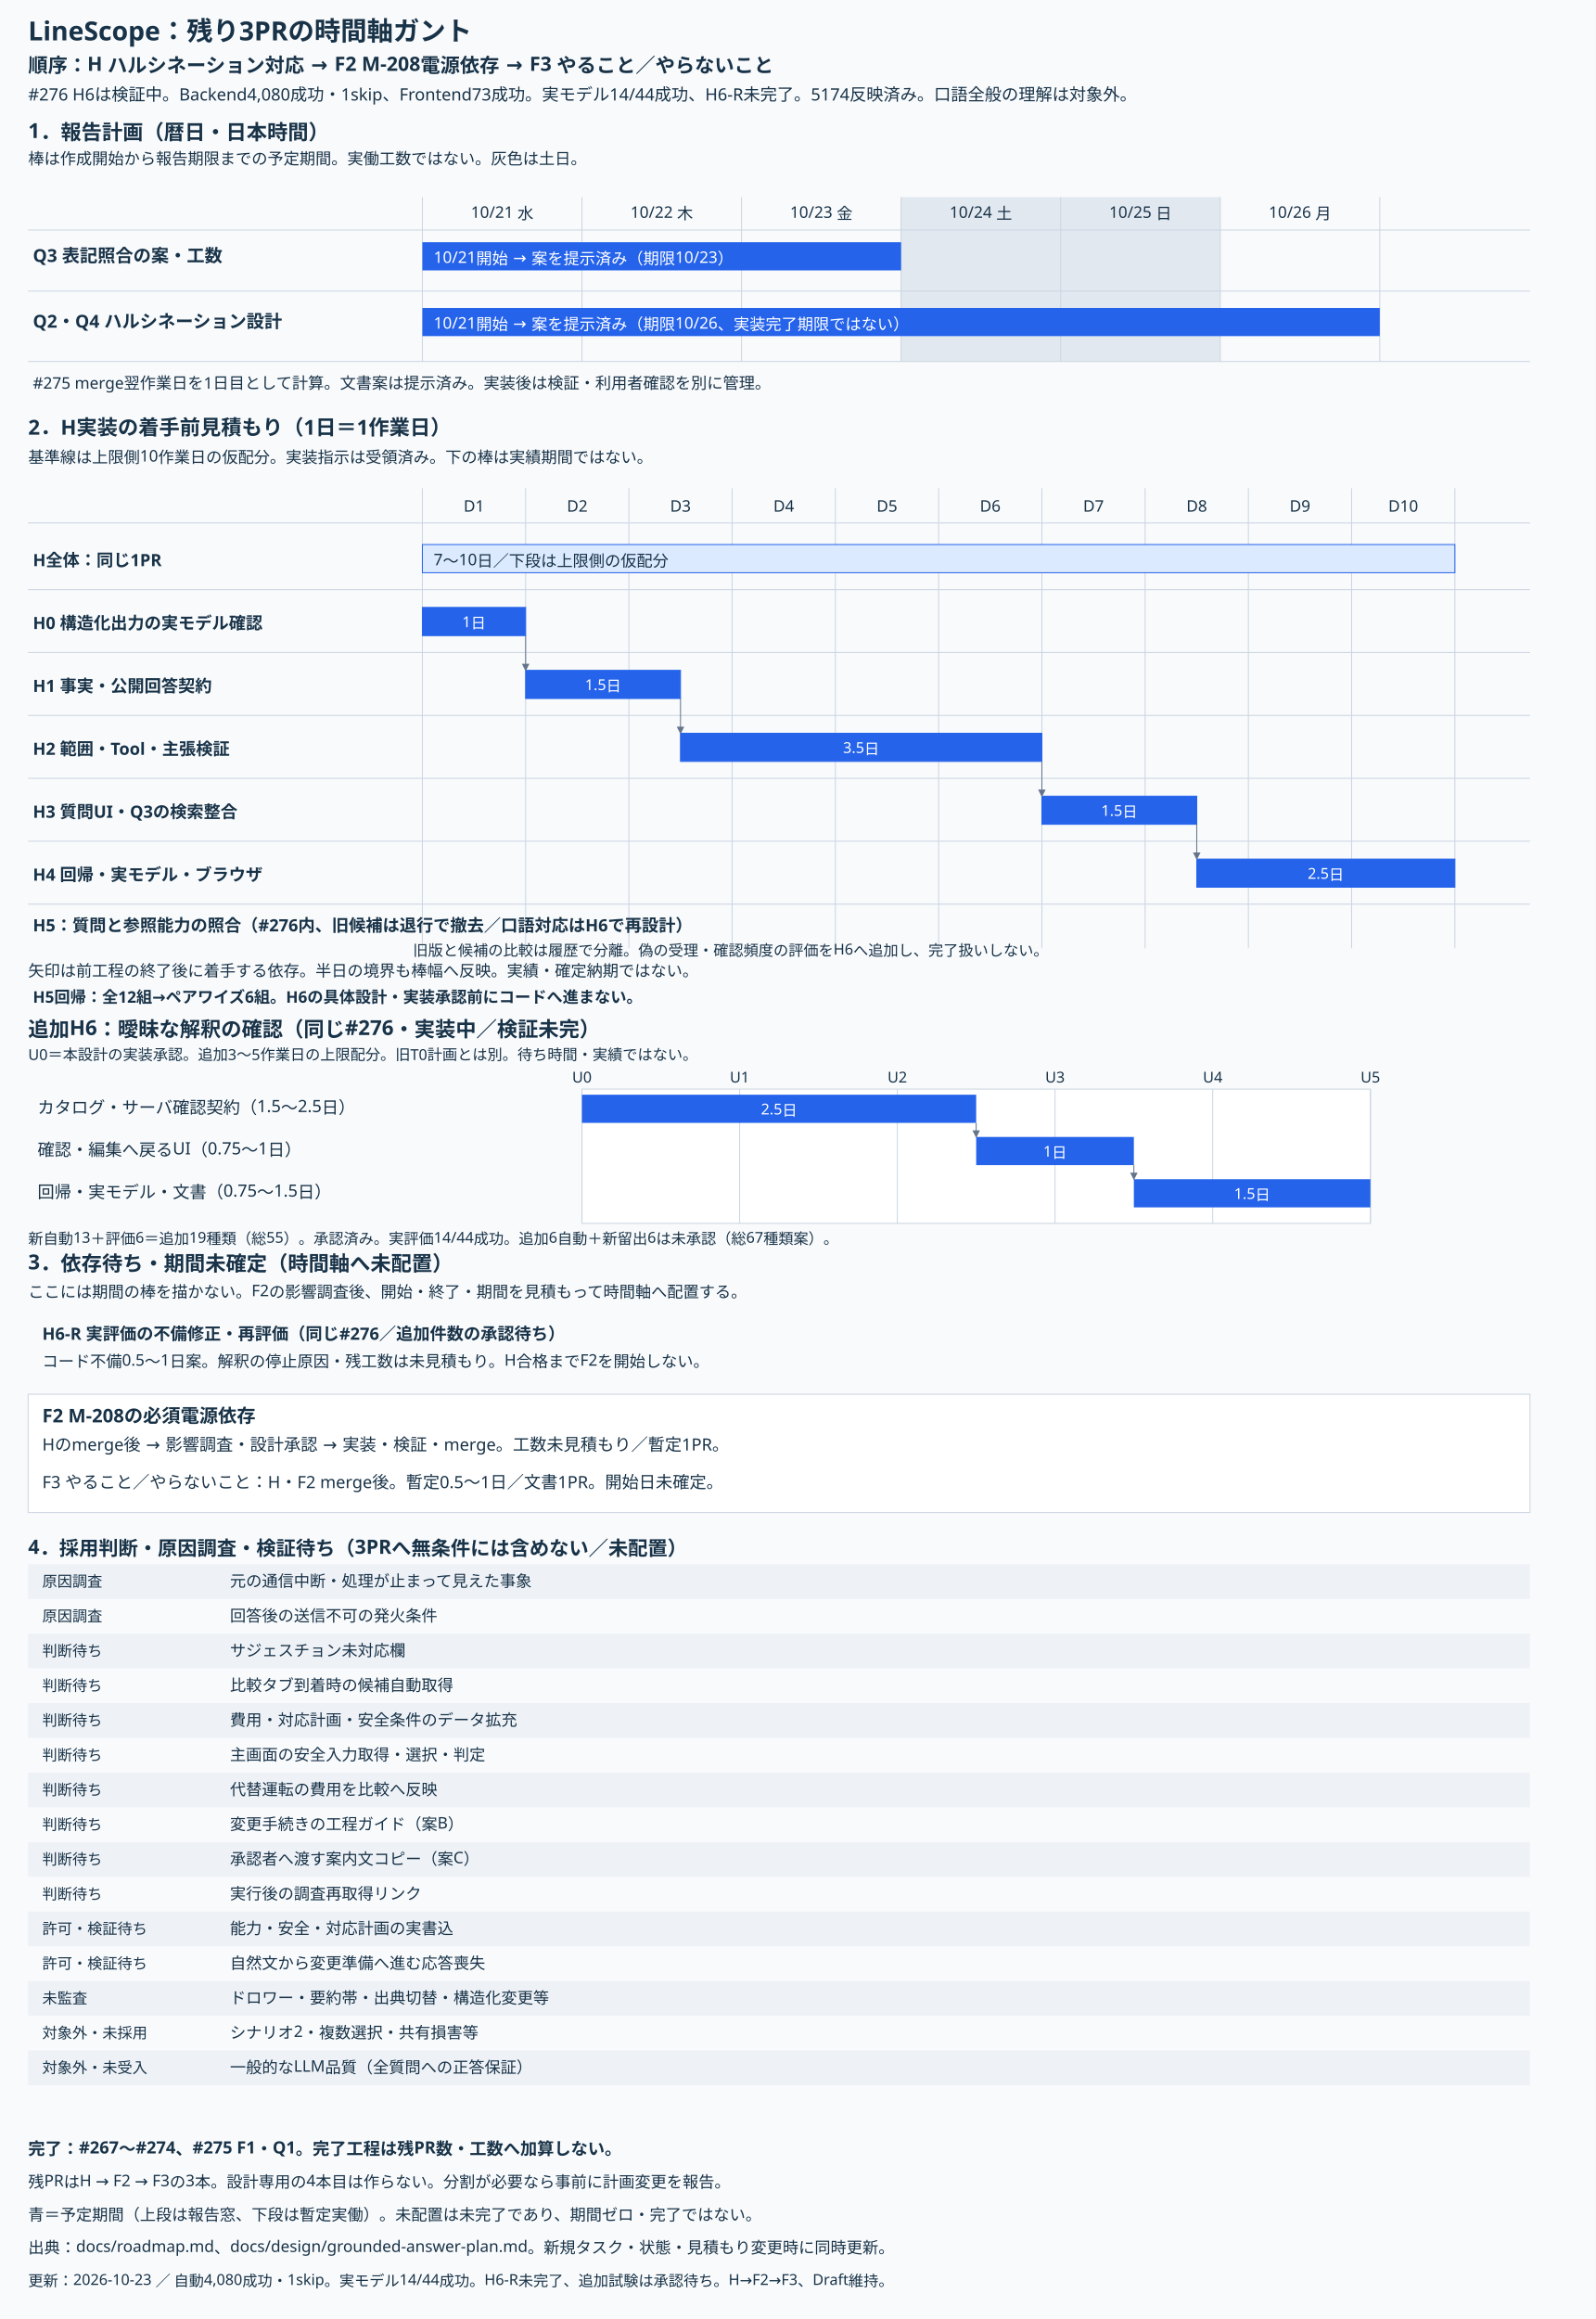
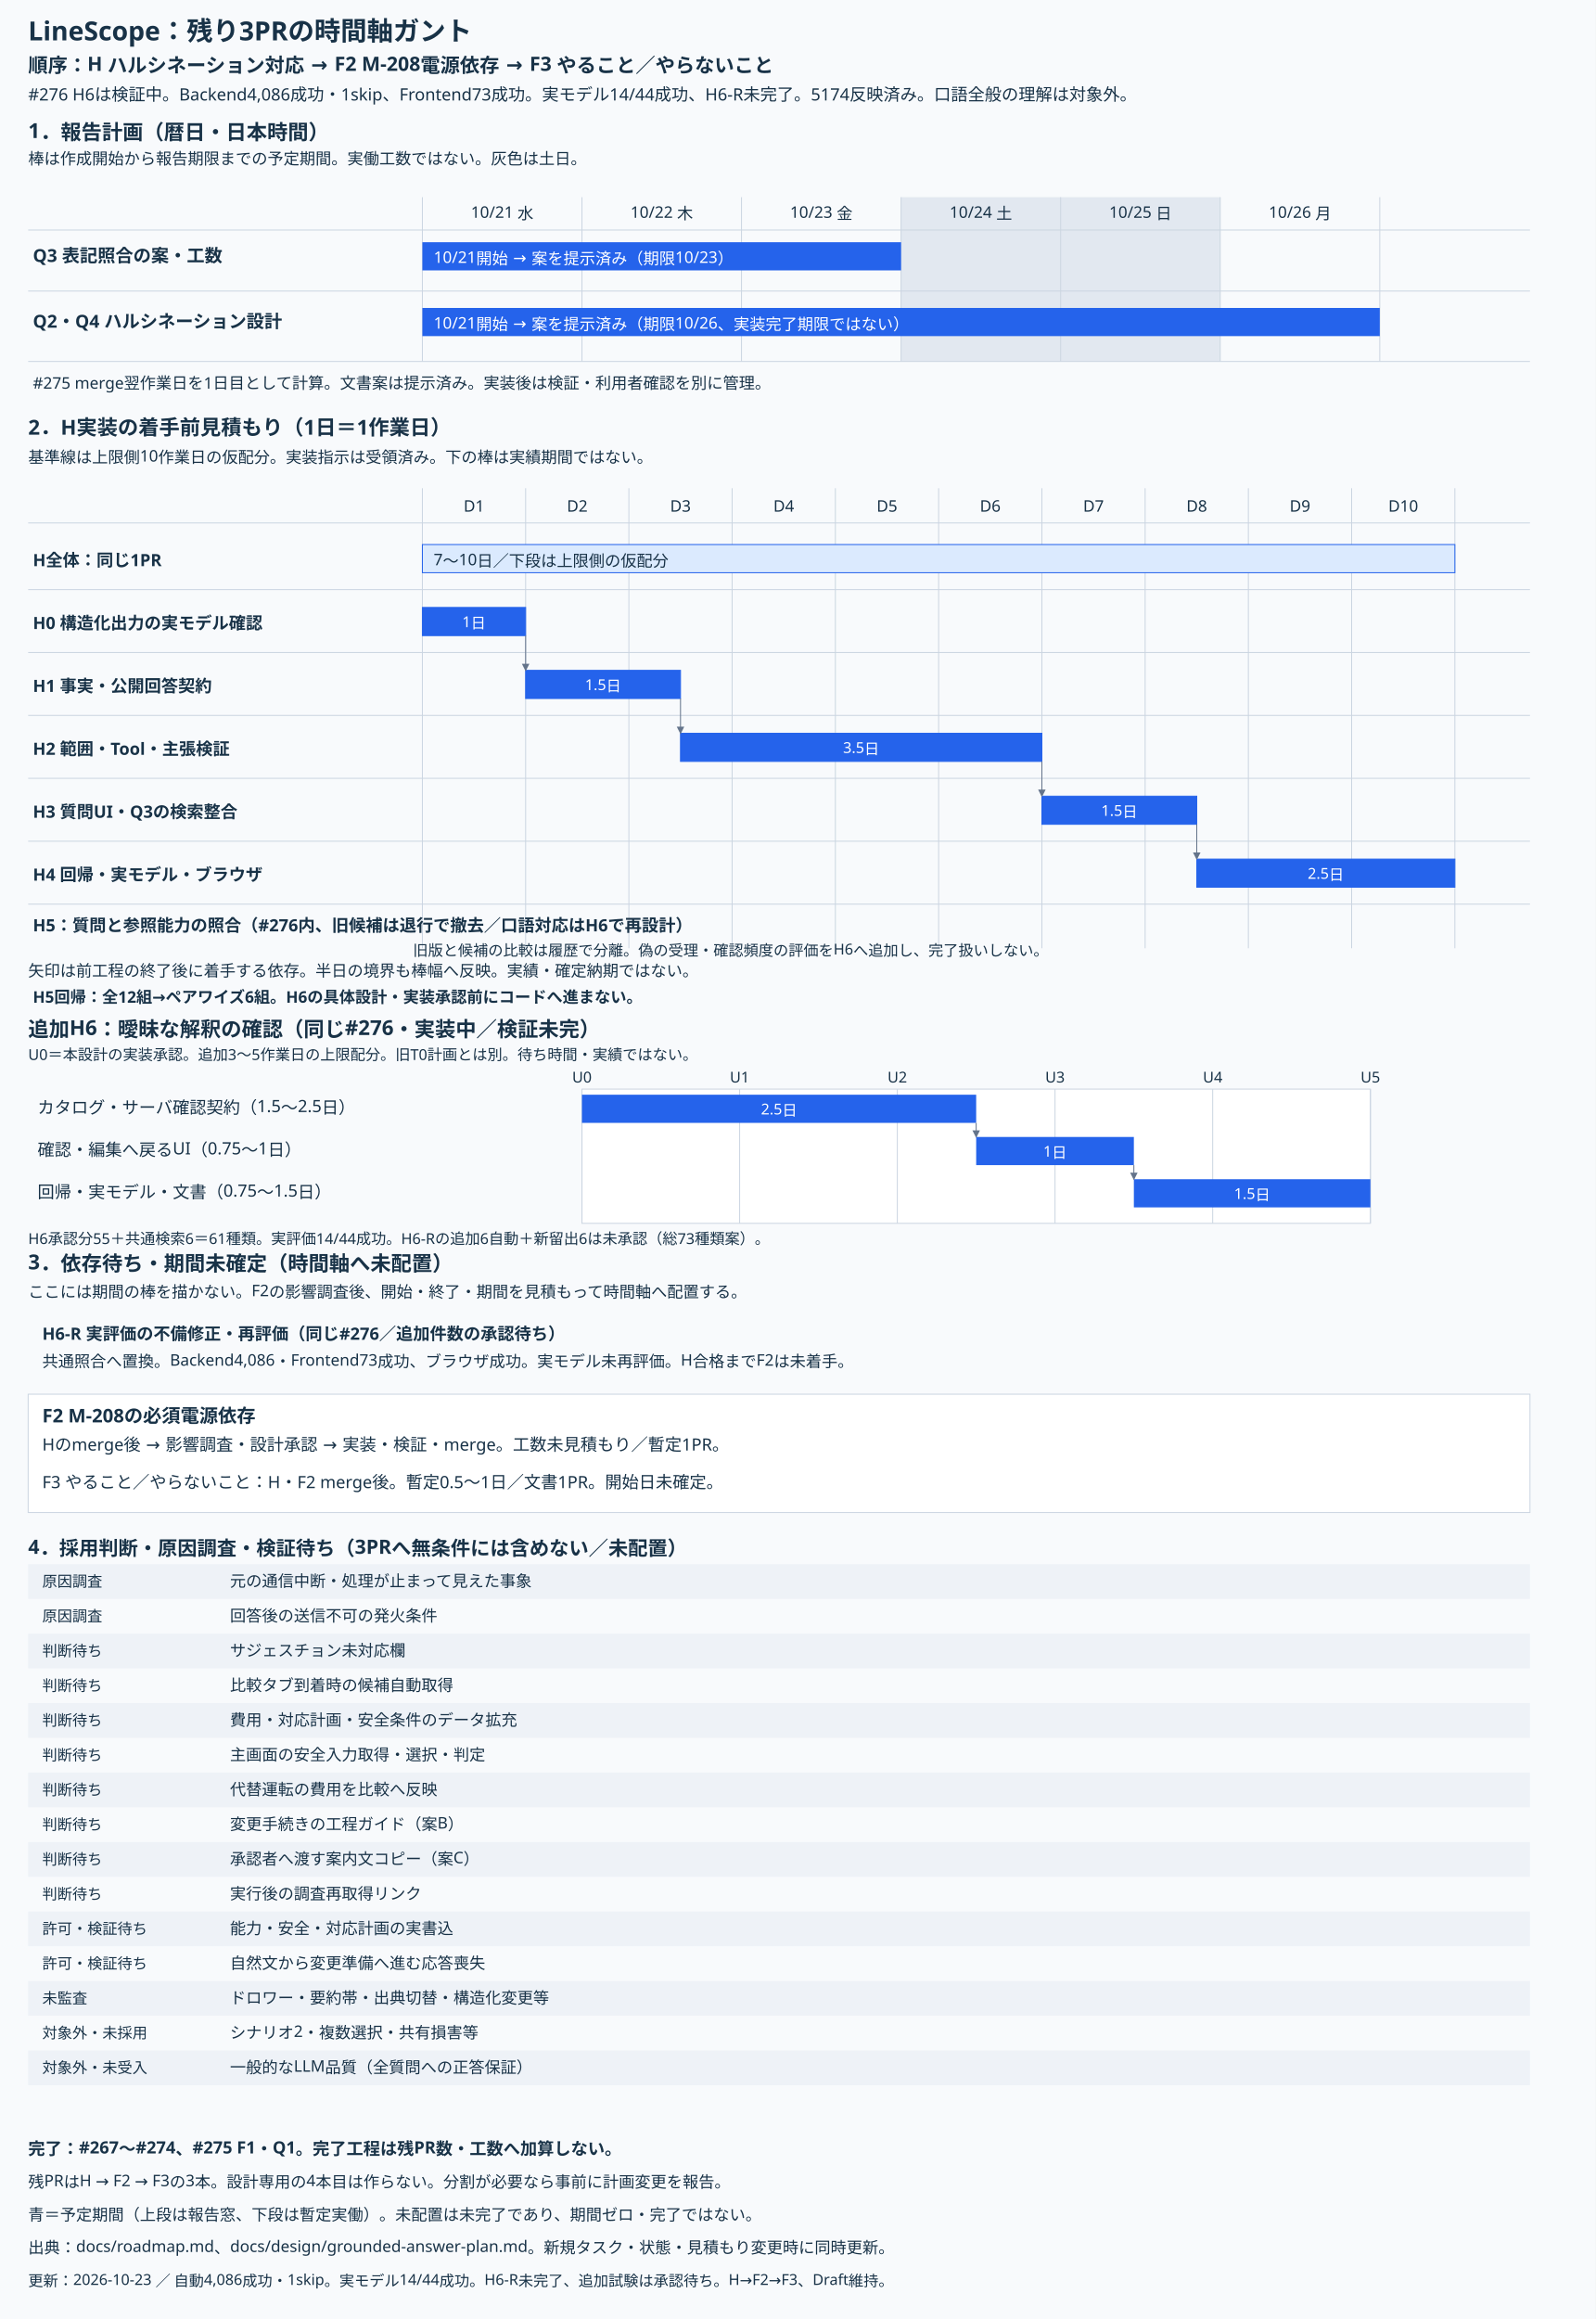
<svg xmlns="http://www.w3.org/2000/svg" width="1700" height="2470" viewBox="0 0 1700 2470" role="img" aria-labelledby="title desc">
  <defs>
    <marker id="arrow" markerWidth="8" markerHeight="8" refX="7" refY="4" orient="auto">
      <path d="M0 0L8 4L0 8" fill="#64748b" />
    </marker>
  </defs>
  <rect width="1700" height="2470" fill="#f8fafc" />
  <g font-family="sans-serif" fill="#183247">
    <text x="30" y="43" font-size="28" font-weight="bold">LineScope：残り3PRの時間軸ガント</text>
    <text x="30" y="77" font-size="21" font-weight="bold">順序：H ハルシネーション対応 → F2 M-208電源依存 → F3 やること／やらないこと</text>
-     <text x="30" y="107" font-size="18">#276 H6は検証中。Backend4,080成功・1skip、Frontend73成功。実モデル14/44成功、H6-R未完了。5174反映済み。口語全般の理解は対象外。</text>
+     <text x="30" y="107" font-size="18">#276 H6は検証中。Backend4,086成功・1skip、Frontend73成功。実モデル14/44成功、H6-R未完了。5174反映済み。口語全般の理解は対象外。</text>
    <text x="30" y="147" font-size="22" font-weight="bold">1．報告計画（暦日・日本時間）</text>
    <text x="30" y="175" font-size="17">棒は作成開始から報告期限までの予定期間。実働工数ではない。灰色は土日。</text>
    <path d="M450 210L450 385" fill="none" stroke="#cbd5e1" />
    <text x="535.0" y="232" font-size="17" text-anchor="middle">10/21 水</text>
    <path d="M620 210L620 385" fill="none" stroke="#cbd5e1" />
    <text x="705.0" y="232" font-size="17" text-anchor="middle">10/22 木</text>
    <path d="M790 210L790 385" fill="none" stroke="#cbd5e1" />
    <text x="875.0" y="232" font-size="17" text-anchor="middle">10/23 金</text>
    <rect x="960" y="210" width="170" height="175" fill="#e2e8f0" />
    <path d="M960 210L960 385" fill="none" stroke="#cbd5e1" />
    <text x="1045.0" y="232" font-size="17" text-anchor="middle">10/24 土</text>
    <rect x="1130" y="210" width="170" height="175" fill="#e2e8f0" />
    <path d="M1130 210L1130 385" fill="none" stroke="#cbd5e1" />
    <text x="1215.0" y="232" font-size="17" text-anchor="middle">10/25 日</text>
    <path d="M1300 210L1300 385" fill="none" stroke="#cbd5e1" />
    <text x="1385.0" y="232" font-size="17" text-anchor="middle">10/26 月</text>
    <path d="M1470 210L1470 385" fill="none" stroke="#cbd5e1" />
    <path d="M30 245L1630 245" fill="none" stroke="#cbd5e1" />
    <path d="M30 310L1630 310" fill="none" stroke="#cbd5e1" />
    <path d="M30 385L1630 385" fill="none" stroke="#cbd5e1" />
    <text x="35" y="279" font-size="19" font-weight="bold">Q3 表記照合の案・工数</text>
    <rect x="450" y="258" width="510" height="30" fill="#2563eb" />
    <text x="462" y="280" font-size="17" fill="white">10/21開始 → 案を提示済み（期限10/23）</text>
    <text x="35" y="349" font-size="19" font-weight="bold">Q2・Q4 ハルシネーション設計</text>
    <rect x="450" y="328" width="1020" height="30" fill="#2563eb" />
    <text x="462" y="350" font-size="17" fill="white">10/21開始 → 案を提示済み（期限10/26、実装完了期限ではない）</text>
    <text x="35" y="414" font-size="17">#275 merge翌作業日を1日目として計算。文書案は提示済み。実装後は検証・利用者確認を別に管理。</text>
    <text x="30" y="463" font-size="22" font-weight="bold">2．H実装の着手前見積もり（1日＝1作業日）</text>
    <text x="30" y="493" font-size="17">基準線は上限側10作業日の仮配分。実装指示は受領済み。下の棒は実績期間ではない。</text>
    <path d="M450 520L450 1010" fill="none" stroke="#cbd5e1" />
    <path d="M560 520L560 1010" fill="none" stroke="#cbd5e1" />
    <path d="M670 520L670 1010" fill="none" stroke="#cbd5e1" />
    <path d="M780 520L780 1010" fill="none" stroke="#cbd5e1" />
    <path d="M890 520L890 1010" fill="none" stroke="#cbd5e1" />
    <path d="M1000 520L1000 1010" fill="none" stroke="#cbd5e1" />
    <path d="M1110 520L1110 1010" fill="none" stroke="#cbd5e1" />
    <path d="M1220 520L1220 1010" fill="none" stroke="#cbd5e1" />
    <path d="M1330 520L1330 1010" fill="none" stroke="#cbd5e1" />
    <path d="M1440 520L1440 1010" fill="none" stroke="#cbd5e1" />
    <path d="M1550 520L1550 1010" fill="none" stroke="#cbd5e1" />
    <text x="505.0" y="545" font-size="17" text-anchor="middle">D1</text>
    <text x="615.0" y="545" font-size="17" text-anchor="middle">D2</text>
    <text x="725.0" y="545" font-size="17" text-anchor="middle">D3</text>
    <text x="835.0" y="545" font-size="17" text-anchor="middle">D4</text>
    <text x="945.0" y="545" font-size="17" text-anchor="middle">D5</text>
    <text x="1055.0" y="545" font-size="17" text-anchor="middle">D6</text>
    <text x="1165.0" y="545" font-size="17" text-anchor="middle">D7</text>
    <text x="1275.0" y="545" font-size="17" text-anchor="middle">D8</text>
    <text x="1385.0" y="545" font-size="17" text-anchor="middle">D9</text>
    <text x="1495.0" y="545" font-size="17" text-anchor="middle">D10</text>
    <path d="M30 557L1630 557" fill="none" stroke="#cbd5e1" />
    <text x="35" y="603" font-size="18" font-weight="bold">H全体：同じ1PR</text>
    <rect x="450" y="580" width="1100" height="30" fill="#dbeafe" stroke="#2563eb" />
    <text x="462" y="602" font-size="17">7〜10日／下段は上限側の仮配分</text>
    <path d="M30 628L1630 628" fill="none" stroke="#cbd5e1" />
    <text x="35" y="670" font-size="18" font-weight="bold">H0 構造化出力の実モデル確認</text>
    <rect x="450" y="647" width="110" height="30" fill="#2563eb" stroke="#2563eb" />
    <text x="505.0" y="668" font-size="16" fill="white" text-anchor="middle">1日</text>
    <path d="M30 695L1630 695" fill="none" stroke="#cbd5e1" />
    <text x="35" y="737" font-size="18" font-weight="bold">H1 事実・公開回答契約</text>
    <rect x="560" y="714" width="165.0" height="30" fill="#2563eb" stroke="#2563eb" />
    <text x="642.5" y="735" font-size="16" fill="white" text-anchor="middle">1.5日</text>
    <path d="M560 677V706H560V714" fill="none" stroke="#64748b" marker-end="url(#arrow)" />
    <path d="M30 762L1630 762" fill="none" stroke="#cbd5e1" />
    <text x="35" y="804" font-size="18" font-weight="bold">H2 範囲・Tool・主張検証</text>
    <rect x="725.0" y="781" width="385.0" height="30" fill="#2563eb" stroke="#2563eb" />
    <text x="917.5" y="802" font-size="16" fill="white" text-anchor="middle">3.5日</text>
    <path d="M725.0 744V773H725.0V781" fill="none" stroke="#64748b" marker-end="url(#arrow)" />
    <path d="M30 829L1630 829" fill="none" stroke="#cbd5e1" />
    <text x="35" y="871" font-size="18" font-weight="bold">H3 質問UI・Q3の検索整合</text>
    <rect x="1110" y="848" width="165.0" height="30" fill="#2563eb" stroke="#2563eb" />
    <text x="1192.5" y="869" font-size="16" fill="white" text-anchor="middle">1.5日</text>
    <path d="M1110.0 811V840H1110V848" fill="none" stroke="#64748b" marker-end="url(#arrow)" />
    <path d="M30 896L1630 896" fill="none" stroke="#cbd5e1" />
    <text x="35" y="938" font-size="18" font-weight="bold">H4 回帰・実モデル・ブラウザ</text>
    <rect x="1275.0" y="915" width="275.0" height="30" fill="#2563eb" stroke="#2563eb" />
    <text x="1412.5" y="936" font-size="16" fill="white" text-anchor="middle">2.5日</text>
    <path d="M1275.0 878V907H1275.0V915" fill="none" stroke="#64748b" marker-end="url(#arrow)" />
    <path d="M30 963L1630 963" fill="none" stroke="#cbd5e1" />
    <text x="35" y="992" font-size="18" font-weight="bold">H5：質問と参照能力の照合（#276内、旧候補は退行で撤去／口語対応はH6で再設計）</text>
    <text x="440" y="1018" font-size="16">旧版と候補の比較は履歴で分離。偽の受理・確認頻度の評価をH6へ追加し、完了扱いしない。</text>
    <text x="30" y="1040" font-size="17">矢印は前工程の終了後に着手する依存。半日の境界も棒幅へ反映。実績・確定納期ではない。</text>
    <text x="35" y="1068" font-size="17" font-weight="bold">H5回帰：全12組→ペアワイズ6組。H6の具体設計・実装承認前にコードへ進まない。</text>
    <text x="30" y="1104" font-size="22" font-weight="bold">追加H6：曖昧な解釈の確認（同じ#276・実装中／検証未完）</text>
    <text x="30" y="1129" font-size="16">U0＝本設計の実装承認。追加3〜5作業日の上限配分。旧T0計画とは別。待ち時間・実績ではない。</text>
    <rect x="620" y="1160" width="840" height="143" fill="white" stroke="#cbd5e1" />
    <path d="M620 1160V1303M788 1160V1303M956 1160V1303M1124 1160V1303M1292 1160V1303M1460 1160V1303" fill="none" stroke="#cbd5e1" />
    <text x="620" y="1153" font-size="16" text-anchor="middle">U0</text>
    <text x="788" y="1153" font-size="16" text-anchor="middle">U1</text>
    <text x="956" y="1153" font-size="16" text-anchor="middle">U2</text>
    <text x="1124" y="1153" font-size="16" text-anchor="middle">U3</text>
    <text x="1292" y="1153" font-size="16" text-anchor="middle">U4</text>
    <text x="1460" y="1153" font-size="16" text-anchor="middle">U5</text>
    <text x="40" y="1186" font-size="18">カタログ・サーバ確認契約（1.5〜2.5日）</text>
    <rect x="620" y="1166" width="420" height="30" fill="#2563eb" />
    <text x="830" y="1187" font-size="16" fill="white" text-anchor="middle">2.5日</text>
    <text x="40" y="1231" font-size="18">確認・編集へ戻るUI（0.75〜1日）</text>
    <rect x="1040" y="1211" width="168" height="30" fill="#2563eb" />
    <text x="1124" y="1232" font-size="16" fill="white" text-anchor="middle">1日</text>
    <path d="M1040 1196V1204H1040V1211" fill="none" stroke="#64748b" marker-end="url(#arrow)" />
    <text x="40" y="1276" font-size="18">回帰・実モデル・文書（0.75〜1.5日）</text>
    <rect x="1208" y="1256" width="252" height="30" fill="#2563eb" />
    <text x="1334" y="1277" font-size="16" fill="white" text-anchor="middle">1.5日</text>
    <path d="M1208 1241V1249H1208V1256" fill="none" stroke="#64748b" marker-end="url(#arrow)" />
-     <text x="30" y="1325" font-size="16">新自動13＋評価6＝追加19種類（総55）。承認済み。実評価14/44成功。追加6自動＋新留出6は未承認（総67種類案）。</text>
+     <text x="30" y="1325" font-size="16">H6承認分55＋共通検索6＝61種類。実評価14/44成功。H6-Rの追加6自動＋新留出6は未承認（総73種類案）。</text>
    <g transform="translate(0 260)">
      <text x="30" y="1092" font-size="22" font-weight="bold">3．依存待ち・期間未確定（時間軸へ未配置）</text>
      <text x="30" y="1122" font-size="17">ここには期間の棒を描かない。F2の影響調査後、開始・終了・期間を見積もって時間軸へ配置する。</text>
      <text x="45" y="1167" font-size="18" font-weight="bold">H6-R 実評価の不備修正・再評価（同じ#276／追加件数の承認待ち）</text>
-       <text x="45" y="1196" font-size="17">コード不備0.5〜1日案。解釈の停止原因・残工数は未見積もり。H合格までF2を開始しない。</text>
+       <text x="45" y="1196" font-size="17">共通照合へ置換。Backend4,086・Frontend73成功、ブラウザ成功。実モデル未再評価。H合格までF2は未着手。</text>
      <g transform="translate(0 80)">
        <rect x="30" y="1145" width="1600" height="126" fill="white" stroke="#cbd5e1" />
        <text x="45" y="1175" font-size="20" font-weight="bold">F2 M-208の必須電源依存</text>
        <text x="45" y="1205" font-size="18">Hのmerge後 → 影響調査・設計承認 → 実装・検証・merge。工数未見積もり／暫定1PR。</text>
        <text x="45" y="1245" font-size="18">F3 やること／やらないこと：H・F2 merge後。暫定0.5〜1日／文書1PR。開始日未確定。</text>
        <text x="30" y="1315" font-size="21" font-weight="bold">4．採用判断・原因調査・検証待ち（3PRへ無条件には含めない／未配置）</text>
        <rect x="30" y="1326" width="1600" height="37" fill="#eef2f7" />
        <text x="45" y="1350" font-size="16">原因調査</text>
        <text x="245" y="1350" font-size="17">元の通信中断・処理が止まって見えた事象</text>
        <text x="45" y="1387" font-size="16">原因調査</text>
        <text x="245" y="1387" font-size="17">回答後の送信不可の発火条件</text>
        <rect x="30" y="1400" width="1600" height="37" fill="#eef2f7" />
        <text x="45" y="1424" font-size="16">判断待ち</text>
        <text x="245" y="1424" font-size="17">サジェスチョン未対応欄</text>
        <text x="45" y="1461" font-size="16">判断待ち</text>
        <text x="245" y="1461" font-size="17">比較タブ到着時の候補自動取得</text>
        <rect x="30" y="1474" width="1600" height="37" fill="#eef2f7" />
        <text x="45" y="1498" font-size="16">判断待ち</text>
        <text x="245" y="1498" font-size="17">費用・対応計画・安全条件のデータ拡充</text>
        <text x="45" y="1535" font-size="16">判断待ち</text>
        <text x="245" y="1535" font-size="17">主画面の安全入力取得・選択・判定</text>
        <rect x="30" y="1548" width="1600" height="37" fill="#eef2f7" />
        <text x="45" y="1572" font-size="16">判断待ち</text>
        <text x="245" y="1572" font-size="17">代替運転の費用を比較へ反映</text>
        <text x="45" y="1609" font-size="16">判断待ち</text>
        <text x="245" y="1609" font-size="17">変更手続きの工程ガイド（案B）</text>
        <rect x="30" y="1622" width="1600" height="37" fill="#eef2f7" />
        <text x="45" y="1646" font-size="16">判断待ち</text>
        <text x="245" y="1646" font-size="17">承認者へ渡す案内文コピー（案C）</text>
        <text x="45" y="1683" font-size="16">判断待ち</text>
        <text x="245" y="1683" font-size="17">実行後の調査再取得リンク</text>
        <rect x="30" y="1696" width="1600" height="37" fill="#eef2f7" />
        <text x="45" y="1720" font-size="16">許可・検証待ち</text>
        <text x="245" y="1720" font-size="17">能力・安全・対応計画の実書込</text>
        <text x="45" y="1757" font-size="16">許可・検証待ち</text>
        <text x="245" y="1757" font-size="17">自然文から変更準備へ進む応答喪失</text>
        <rect x="30" y="1770" width="1600" height="37" fill="#eef2f7" />
        <text x="45" y="1794" font-size="16">未監査</text>
        <text x="245" y="1794" font-size="17">ドロワー・要約帯・出典切替・構造化変更等</text>
        <text x="45" y="1831" font-size="16">対象外・未採用</text>
        <text x="245" y="1831" font-size="17">シナリオ2・複数選択・共有損害等</text>
        <rect x="30" y="1844" width="1600" height="37" fill="#eef2f7" />
        <text x="45" y="1868" font-size="16">対象外・未受入</text>
        <text x="245" y="1868" font-size="17">一般的なLLM品質（全質問への正答保証）</text>
        <text x="30" y="1955" font-size="18" font-weight="bold">完了：#267〜#274、#275 F1・Q1。完了工程は残PR数・工数へ加算しない。</text>
        <text x="30" y="1990" font-size="17">残PRはH → F2 → F3の3本。設計専用の4本目は作らない。分割が必要なら事前に計画変更を報告。</text>
        <text x="30" y="2025" font-size="17">青＝予定期間（上段は報告窓、下段は暫定実働）。未配置は未完了であり、期間ゼロ・完了ではない。</text>
        <text x="30" y="2060" font-size="17">出典：docs/roadmap.md、docs/design/grounded-answer-plan.md。新規タスク・状態・見積もり変更時に同時更新。</text>
-         <text x="30" y="2095" font-size="16">更新：2026-10-23 ／ 自動4,080成功・1skip。実モデル14/44成功。H6-R未完了、追加試験は承認待ち。H→F2→F3、Draft維持。</text>
+         <text x="30" y="2095" font-size="16">更新：2026-10-23 ／ 自動4,086成功・1skip。実モデル14/44成功。H6-R未完了、追加試験は承認待ち。H→F2→F3、Draft維持。</text>
      </g>
    </g>
  </g>
</svg>
